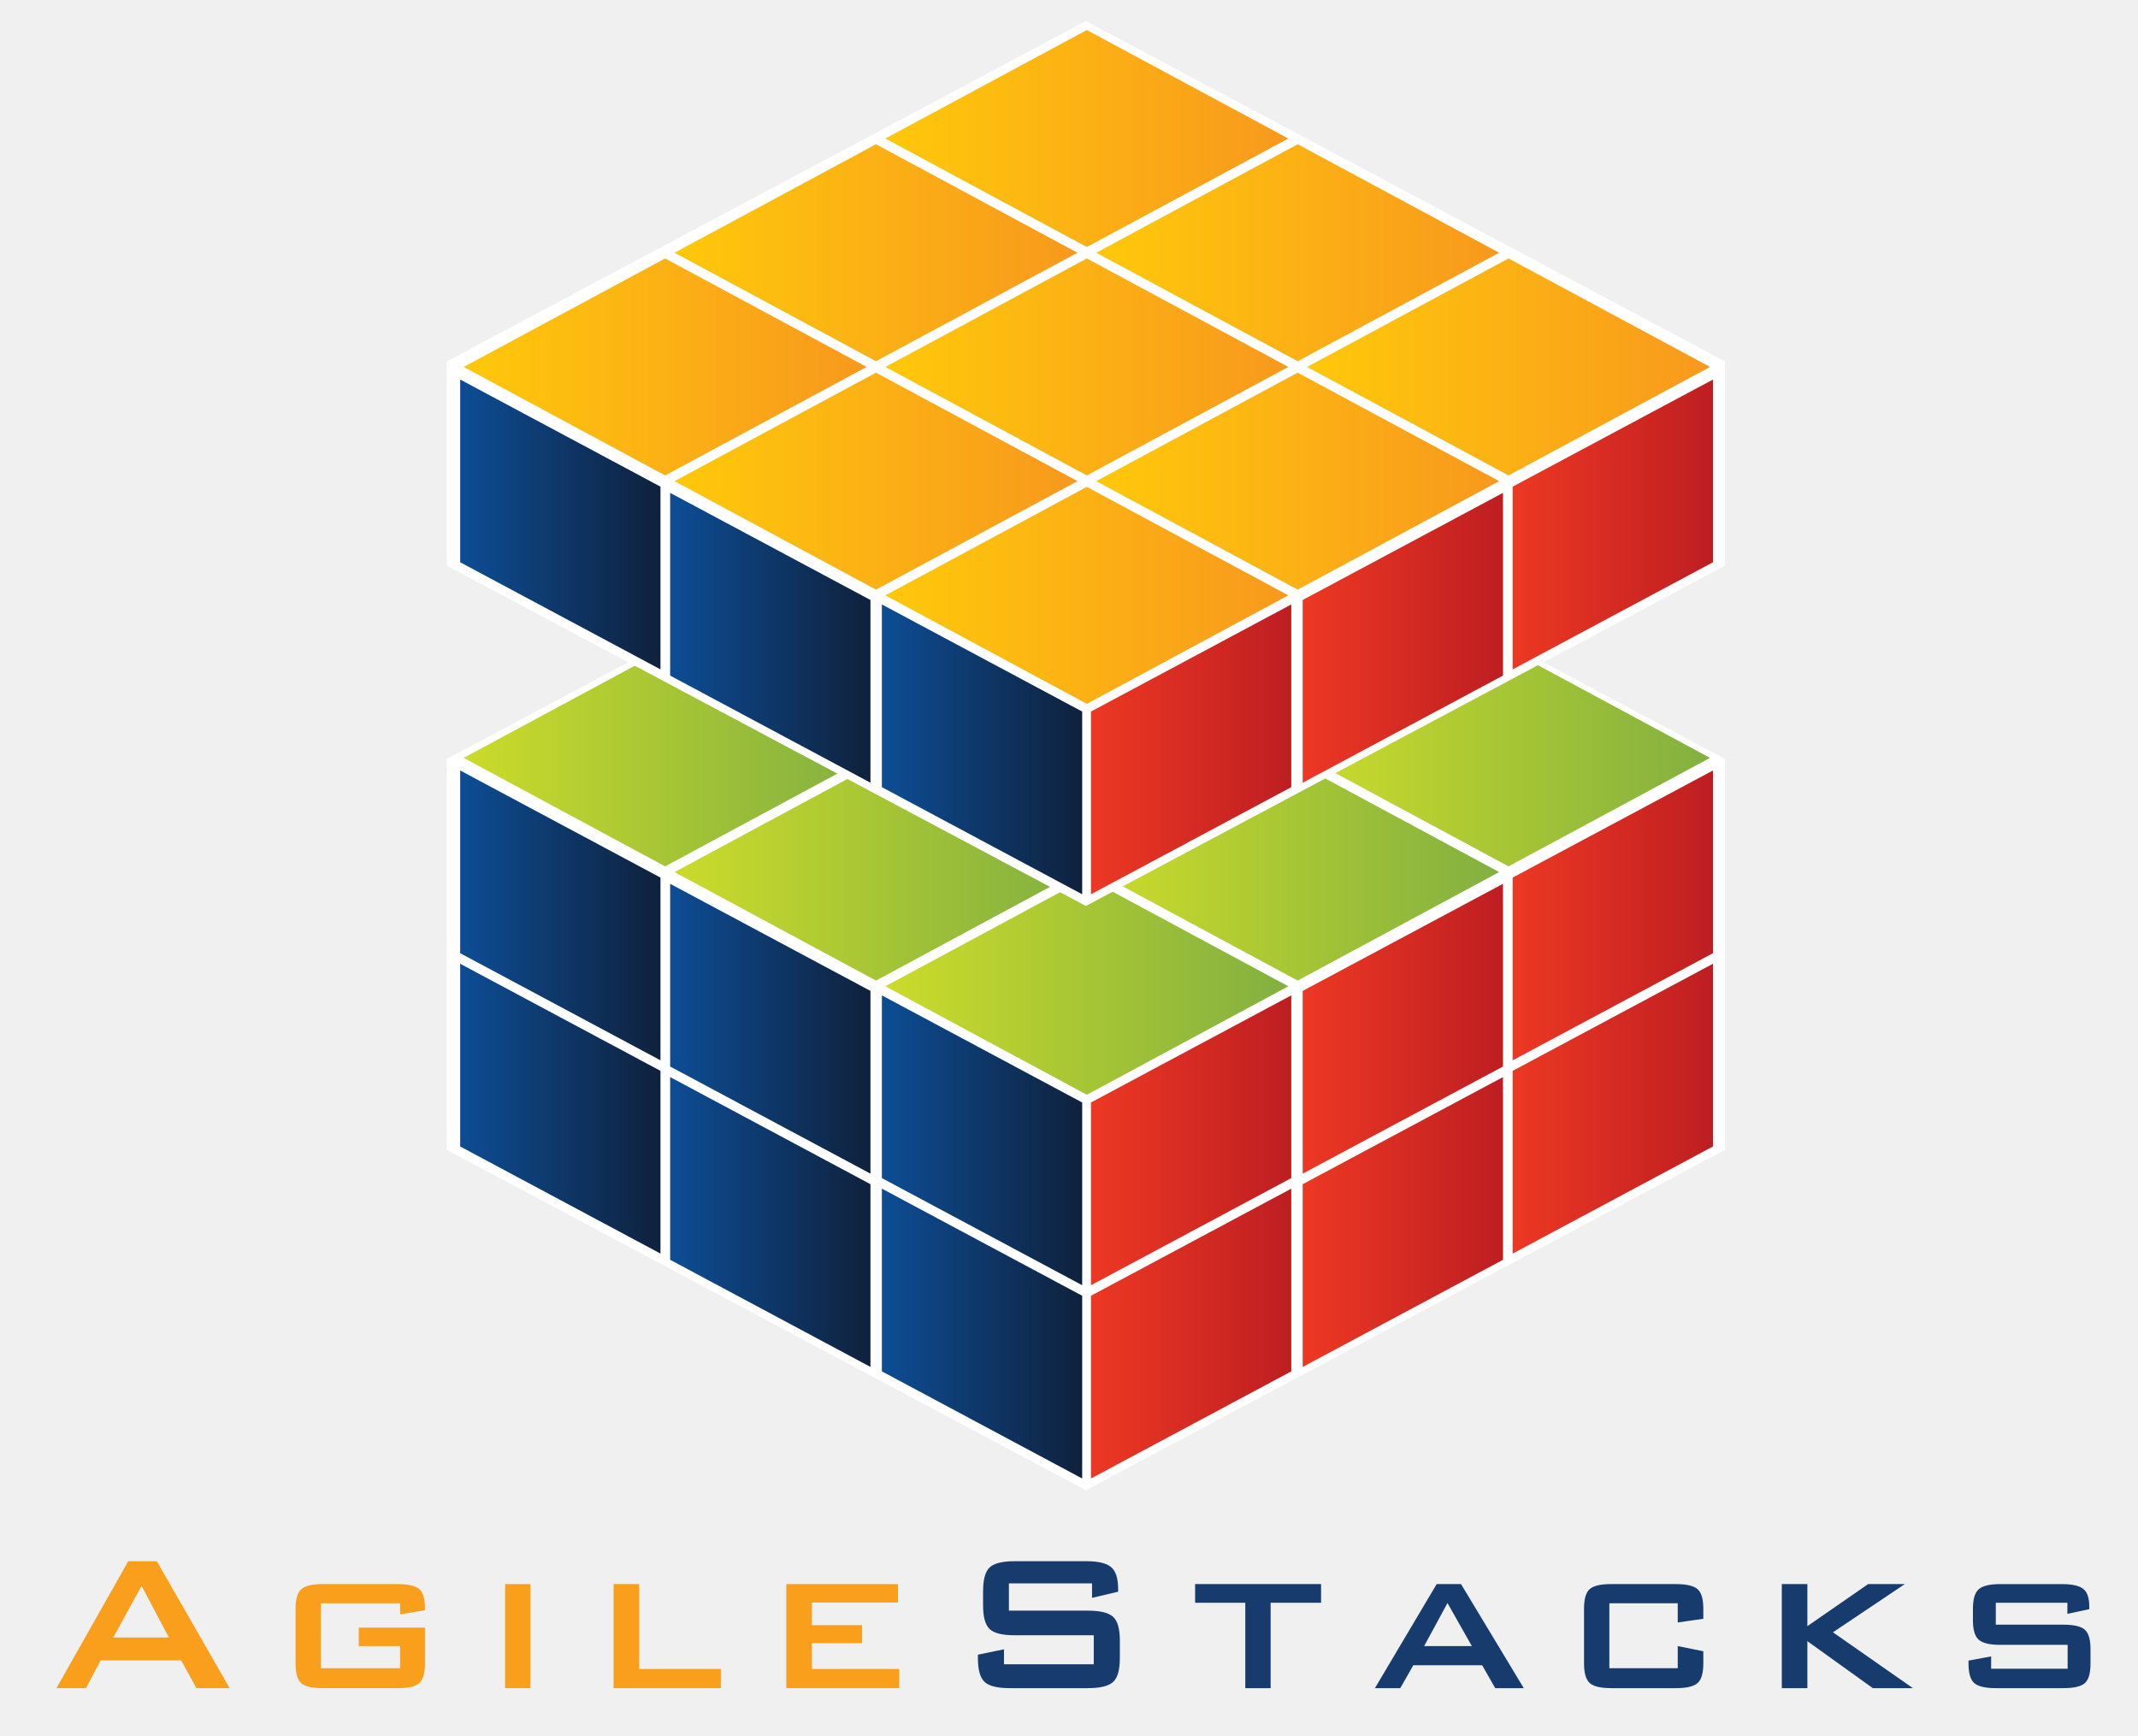
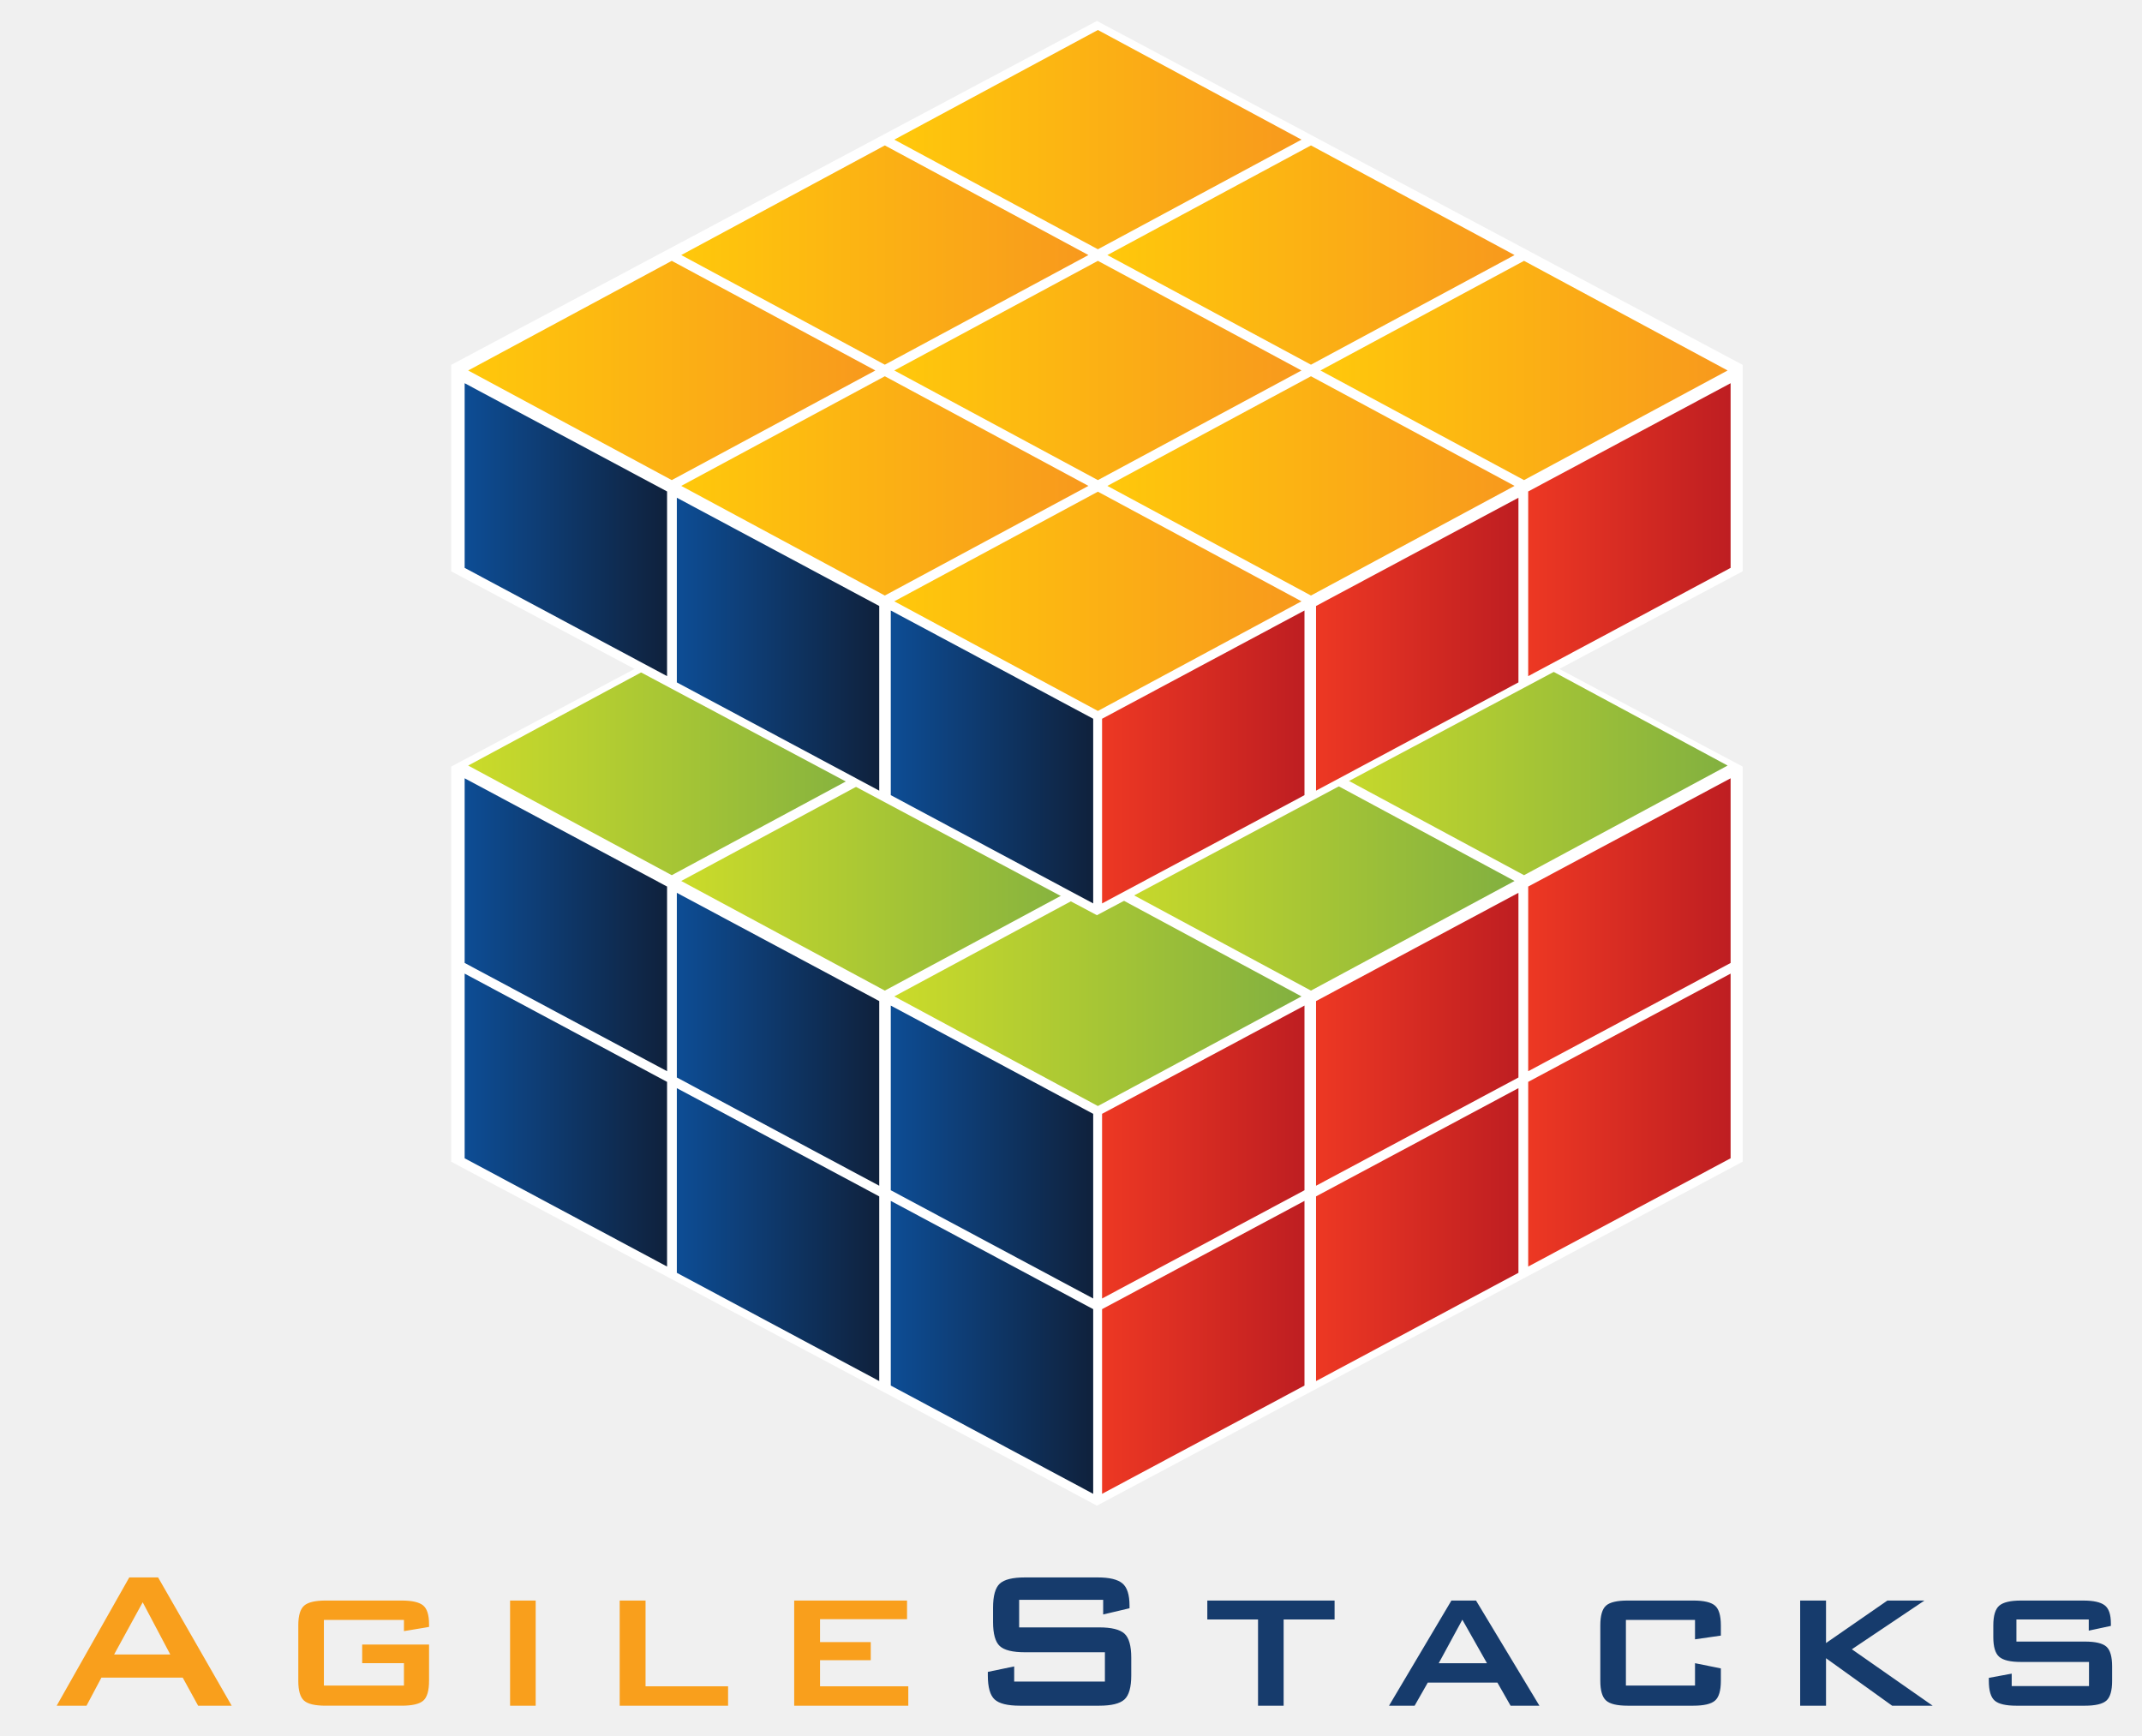
- <svg xmlns="http://www.w3.org/2000/svg" viewBox="6.64 8.40 486.72 395.20">
+ <svg xmlns="http://www.w3.org/2000/svg" viewBox="6.72 8.48 482.56 391.04">
  <path fill="#FFF" d="M253.84 103.695l-145.478 77.479v89l145.478 77.478 145.477-77.478v-89z" />
  <linearGradient id="a" x1="208.191" x2="299.926" y1="232.936" y2="232.936" gradientUnits="userSpaceOnUse">
    <stop offset="0" stop-color="#cbdb2a" />
    <stop offset="1" stop-color="#82b040" />
  </linearGradient>
  <path fill="url(#a)" d="M254.059 208.24l-45.868 24.697 45.868 24.696 45.867-24.696z" />
  <linearGradient id="b" x1="256.19" x2="347.926" y1="206.936" y2="206.936" gradientUnits="userSpaceOnUse">
    <stop offset="0" stop-color="#cbdb2a" />
    <stop offset="1" stop-color="#82b040" />
  </linearGradient>
  <path fill="url(#b)" d="M302.059 182.24l-45.869 24.697 45.869 24.696 45.867-24.696z" />
  <linearGradient id="c" x1="304.19" x2="395.926" y1="180.936" y2="180.936" gradientUnits="userSpaceOnUse">
    <stop offset="0" stop-color="#cbdb2a" />
    <stop offset="1" stop-color="#82b040" />
  </linearGradient>
  <path fill="url(#c)" d="M350.059 156.24l-45.869 24.697 45.869 24.696 45.867-24.696z" />
  <linearGradient id="d" x1="160.191" x2="251.926" y1="206.936" y2="206.936" gradientUnits="userSpaceOnUse">
    <stop offset="0" stop-color="#cbdb2a" />
    <stop offset="1" stop-color="#82b040" />
  </linearGradient>
  <path fill="url(#d)" d="M206.058 182.24l-45.867 24.697 45.867 24.696 45.868-24.696z" />
  <linearGradient id="e" x1="208.191" x2="299.926" y1="180.936" y2="180.936" gradientUnits="userSpaceOnUse">
    <stop offset="0" stop-color="#cbdb2a" />
    <stop offset="1" stop-color="#82b040" />
  </linearGradient>
  <path fill="url(#e)" d="M254.059 156.24l-45.868 24.697 45.868 24.696 45.867-24.696z" />
  <linearGradient id="f" x1="256.19" x2="347.926" y1="154.936" y2="154.936" gradientUnits="userSpaceOnUse">
    <stop offset="0" stop-color="#cbdb2a" />
    <stop offset="1" stop-color="#82b040" />
  </linearGradient>
  <path fill="url(#f)" d="M302.059 130.24l-45.869 24.697 45.869 24.696 45.867-24.696z" />
  <linearGradient id="g" x1="112.191" x2="203.926" y1="180.936" y2="180.936" gradientUnits="userSpaceOnUse">
    <stop offset="0" stop-color="#cbdb2a" />
    <stop offset="1" stop-color="#82b040" />
  </linearGradient>
  <path fill="url(#g)" d="M158.058 156.24l-45.867 24.697 45.867 24.696 45.868-24.696z" />
  <linearGradient id="h" x1="160.191" x2="251.926" y1="154.936" y2="154.936" gradientUnits="userSpaceOnUse">
    <stop offset="0" stop-color="#cbdb2a" />
    <stop offset="1" stop-color="#82b040" />
  </linearGradient>
  <path fill="url(#h)" d="M206.058 130.24l-45.867 24.697 45.867 24.696 45.868-24.696z" />
  <linearGradient id="i" x1="208.191" x2="299.926" y1="128.936" y2="128.936" gradientUnits="userSpaceOnUse">
    <stop offset="0" stop-color="#cbdb2a" />
    <stop offset="1" stop-color="#82b040" />
  </linearGradient>
  <path fill="url(#i)" d="M254.059 104.24l-45.868 24.697 45.868 24.696 45.867-24.696z" />
  <path fill="#FFF" d="M253.84 13.195L108.362 90.674v46.5l145.478 77.478 145.477-77.478v-46.5z" />
  <path fill="#F99F1C" d="M35.842 363.825L19.49 392.722h6.72l3.36-6.328h18.312l3.472 6.328h7.56l-16.576-28.896h-6.496zm-3.416 17.361l6.44-11.76 6.216 11.76H32.426zm69.608-11.061c-.896-.728-2.501-1.092-4.816-1.092H80.082c-2.352 0-3.967.384-4.844 1.148-.877.766-1.316 2.249-1.316 4.451v12.488c0 2.203.429 3.688 1.288 4.452.858.766 2.482 1.148 4.872 1.148h17.136c2.389 0 4.013-.383 4.872-1.148.858-.765 1.288-2.249 1.288-4.452v-8.176H88.314v4.2h9.408v5.04H79.69V373.4h18.032v2.52l5.656-.951v-.616c0-2.09-.448-3.499-1.344-4.228zm19.599 22.597h5.768v-23.688h-5.768v23.688zm30.519-23.689h-5.824v23.688h24.416v-4.368h-18.592v-19.32zm39.311 19.321v-5.88h11.424v-4.088h-11.424v-5.152h19.6v-4.2H185.64v23.688h25.704v-4.368h-19.881z" />
  <path fill="#163B6C" d="M254.351 375.081h-18.032v-6.216h18.928v3.304l5.936-1.399v-.616c0-2.427-.532-4.088-1.596-4.984-1.064-.896-2.922-1.344-5.572-1.344h-16.408c-2.763 0-4.648.468-5.656 1.4-1.008.934-1.512 2.744-1.512 5.432v3.192c0 2.688.504 4.499 1.512 5.432 1.008.934 2.893 1.4 5.656 1.4h18.032v6.607h-20.44v-3.416l-5.936 1.232v.784c0 2.688.513 4.499 1.54 5.432 1.026.934 2.921 1.4 5.684 1.4h17.864c2.763 0 4.657-.467 5.684-1.4 1.026-.933 1.54-2.744 1.54-5.432v-3.977c0-2.688-.514-4.498-1.54-5.432-1.027-.931-2.922-1.399-5.684-1.399zm24.359-1.792h11.424v19.433h5.769v-19.433h11.479v-4.256H278.71v4.256zm54.992-4.256l-14.057 23.688h5.769l2.968-5.208h15.68l2.969 5.208h6.496l-14.28-23.688h-5.545zm-2.856 14.113l5.32-9.8 5.544 9.8h-10.864zm57.343-14.113h-14.784c-2.39 0-4.014.384-4.872 1.148-.858.766-1.287 2.249-1.287 4.451v12.488c0 2.166.429 3.641 1.287 4.424.858.784 2.482 1.177 4.872 1.177h14.784c2.389 0 4.022-.383 4.9-1.148.877-.765 1.315-2.249 1.315-4.452v-2.8l-5.823-1.176v5.04h-15.568v-14.784h15.568v4.368l5.823-.84v-2.297c0-2.202-.438-3.686-1.315-4.451-.877-.764-2.511-1.148-4.9-1.148zm52.081 0h-8.344l-13.832 9.576v-9.576h-5.824v23.688h5.824v-10.696l14.896 10.696h9.128l-18.199-12.712 16.351-10.976zm40.992 10.388c-.859-.765-2.483-1.147-4.872-1.147h-15.4v-4.984h16.296v2.521l4.984-1.064v-.56c0-2.017-.468-3.379-1.4-4.088-.934-.709-2.539-1.064-4.815-1.064h-14.057c-2.352 0-3.976.384-4.872 1.148-.896.766-1.344 2.249-1.344 4.451v2.633c0 2.203.448 3.687 1.344 4.452.896.766 2.521 1.147 4.872 1.147h15.344v5.432h-17.416v-2.8l-5.151.952v.672c0 2.203.438 3.688 1.315 4.452.877.766 2.511 1.148 4.9 1.148h15.4c2.389 0 4.013-.383 4.872-1.148.857-.765 1.287-2.249 1.287-4.452v-3.248c0-2.203-.43-3.687-1.287-4.453z" />
  <linearGradient id="j" x1="111.4" x2="157" y1="127.798" y2="127.798" gradientUnits="userSpaceOnUse">
    <stop offset="0" stop-color="#0d4d95" />
    <stop offset="1" stop-color="#0f213c" />
  </linearGradient>
  <path fill="url(#j)" d="M111.4 94.805v41.6l45.6 24.387v-41.601z" />
  <linearGradient id="k" x1="207.4" x2="253" y1="178.999" y2="178.999" gradientUnits="userSpaceOnUse">
    <stop offset="0" stop-color="#0d4d95" />
    <stop offset="1" stop-color="#0f213c" />
  </linearGradient>
  <path fill="url(#k)" d="M207.4 146.005v41.6l45.6 24.387v-41.6z" />
  <linearGradient id="l" x1="159.2" x2="204.8" y1="153.599" y2="153.599" gradientUnits="userSpaceOnUse">
    <stop offset="0" stop-color="#0d4d95" />
    <stop offset="1" stop-color="#0f213c" />
  </linearGradient>
  <path fill="url(#l)" d="M159.2 120.605v41.6l45.6 24.387v-41.6z" />
  <linearGradient id="m" x1="111.4" x2="157" y1="216.798" y2="216.798" gradientUnits="userSpaceOnUse">
    <stop offset="0" stop-color="#0d4d95" />
    <stop offset="1" stop-color="#0f213c" />
  </linearGradient>
  <path fill="url(#m)" d="M111.4 183.805v41.6l45.6 24.387v-41.601z" />
  <linearGradient id="n" x1="207.4" x2="253" y1="267.998" y2="267.998" gradientUnits="userSpaceOnUse">
    <stop offset="0" stop-color="#0d4d95" />
    <stop offset="1" stop-color="#0f213c" />
  </linearGradient>
  <path fill="url(#n)" d="M207.4 235.005v41.6l45.6 24.387v-41.6z" />
  <linearGradient id="o" x1="159.2" x2="204.8" y1="242.599" y2="242.599" gradientUnits="userSpaceOnUse">
    <stop offset="0" stop-color="#0d4d95" />
    <stop offset="1" stop-color="#0f213c" />
  </linearGradient>
  <path fill="url(#o)" d="M159.2 209.605v41.6l45.6 24.387v-41.6z" />
  <linearGradient id="p" x1="111.4" x2="157" y1="260.799" y2="260.799" gradientUnits="userSpaceOnUse">
    <stop offset="0" stop-color="#0d4d95" />
    <stop offset="1" stop-color="#0f213c" />
  </linearGradient>
  <path fill="url(#p)" d="M111.4 227.805v41.6l45.6 24.387v-41.601z" />
  <linearGradient id="q" x1="207.4" x2="253" y1="311.998" y2="311.998" gradientUnits="userSpaceOnUse">
    <stop offset="0" stop-color="#0d4d95" />
    <stop offset="1" stop-color="#0f213c" />
  </linearGradient>
  <path fill="url(#q)" d="M207.4 279.005v41.6l45.6 24.387v-41.6z" />
  <linearGradient id="r" x1="159.2" x2="204.8" y1="286.599" y2="286.599" gradientUnits="userSpaceOnUse">
    <stop offset="0" stop-color="#0d4d95" />
    <stop offset="1" stop-color="#0f213c" />
  </linearGradient>
  <path fill="url(#r)" d="M159.2 253.605v41.6l45.6 24.387v-41.6z" />
  <linearGradient id="s" x1="351" x2="396.6" y1="127.798" y2="127.798" gradientUnits="userSpaceOnUse">
    <stop offset="0" stop-color="#ed3823" />
    <stop offset="1" stop-color="#be1e22" />
  </linearGradient>
  <path fill="url(#s)" d="M351 119.191v41.601l45.6-24.387v-41.6z" />
  <linearGradient id="t" x1="255" x2="300.6" y1="178.999" y2="178.999" gradientUnits="userSpaceOnUse">
    <stop offset="0" stop-color="#ed3823" />
    <stop offset="1" stop-color="#be1e22" />
  </linearGradient>
  <path fill="url(#t)" d="M255 170.392v41.6l45.6-24.387v-41.6z" />
  <linearGradient id="u" x1="303.2" x2="348.8" y1="153.599" y2="153.599" gradientUnits="userSpaceOnUse">
    <stop offset="0" stop-color="#ed3823" />
    <stop offset="1" stop-color="#be1e22" />
  </linearGradient>
  <path fill="url(#u)" d="M303.2 144.992v41.6l45.6-24.387v-41.6z" />
  <linearGradient id="v" x1="351" x2="396.6" y1="216.798" y2="216.798" gradientUnits="userSpaceOnUse">
    <stop offset="0" stop-color="#ed3823" />
    <stop offset="1" stop-color="#be1e22" />
  </linearGradient>
  <path fill="url(#v)" d="M351 208.191v41.601l45.6-24.387v-41.6z" />
  <linearGradient id="w" x1="255" x2="300.6" y1="267.998" y2="267.998" gradientUnits="userSpaceOnUse">
    <stop offset="0" stop-color="#ed3823" />
    <stop offset="1" stop-color="#be1e22" />
  </linearGradient>
  <path fill="url(#w)" d="M255 259.392v41.6l45.6-24.387v-41.6z" />
  <linearGradient id="x" x1="303.2" x2="348.8" y1="242.599" y2="242.599" gradientUnits="userSpaceOnUse">
    <stop offset="0" stop-color="#ed3823" />
    <stop offset="1" stop-color="#be1e22" />
  </linearGradient>
  <path fill="url(#x)" d="M303.2 233.992v41.6l45.6-24.387v-41.6z" />
  <linearGradient id="y" x1="351" x2="396.6" y1="260.799" y2="260.799" gradientUnits="userSpaceOnUse">
    <stop offset="0" stop-color="#ed3823" />
    <stop offset="1" stop-color="#be1e22" />
  </linearGradient>
  <path fill="url(#y)" d="M351 252.191v41.601l45.6-24.387v-41.6z" />
  <linearGradient id="z" x1="255" x2="300.6" y1="311.998" y2="311.998" gradientUnits="userSpaceOnUse">
    <stop offset="0" stop-color="#ed3823" />
    <stop offset="1" stop-color="#be1e22" />
  </linearGradient>
  <path fill="url(#z)" d="M255 303.392v41.6l45.6-24.387v-41.6z" />
  <linearGradient id="A" x1="303.2" x2="348.8" y1="286.599" y2="286.599" gradientUnits="userSpaceOnUse">
    <stop offset="0" stop-color="#ed3823" />
    <stop offset="1" stop-color="#be1e22" />
  </linearGradient>
  <path fill="url(#A)" d="M303.2 277.992v41.6l45.6-24.387v-41.6z" />
  <linearGradient id="B" x1="208.191" x2="299.926" y1="143.936" y2="143.936" gradientUnits="userSpaceOnUse">
    <stop offset="0" stop-color="#ffc80b" />
    <stop offset="1" stop-color="#f8991d" />
  </linearGradient>
  <path fill="url(#B)" d="M254.059 119.24l-45.868 24.697 45.868 24.696 45.867-24.696z" />
  <linearGradient id="C" x1="256.19" x2="347.926" y1="117.936" y2="117.936" gradientUnits="userSpaceOnUse">
    <stop offset="0" stop-color="#ffc80b" />
    <stop offset="1" stop-color="#f8991d" />
  </linearGradient>
  <path fill="url(#C)" d="M302.059 93.24l-45.869 24.697 45.869 24.696 45.867-24.696z" />
  <linearGradient id="D" x1="304.19" x2="395.926" y1="91.936" y2="91.936" gradientUnits="userSpaceOnUse">
    <stop offset="0" stop-color="#ffc80b" />
    <stop offset="1" stop-color="#f8991d" />
  </linearGradient>
  <path fill="url(#D)" d="M350.059 67.24L304.19 91.937l45.869 24.696 45.867-24.696z" />
  <linearGradient id="E" x1="160.191" x2="251.926" y1="117.936" y2="117.936" gradientUnits="userSpaceOnUse">
    <stop offset="0" stop-color="#ffc80b" />
    <stop offset="1" stop-color="#f8991d" />
  </linearGradient>
  <path fill="url(#E)" d="M206.058 93.24l-45.867 24.697 45.867 24.696 45.868-24.696z" />
  <linearGradient id="F" x1="208.191" x2="299.926" y1="91.936" y2="91.936" gradientUnits="userSpaceOnUse">
    <stop offset="0" stop-color="#ffc80b" />
    <stop offset="1" stop-color="#f8991d" />
  </linearGradient>
  <path fill="url(#F)" d="M254.059 67.24l-45.868 24.697 45.868 24.696 45.867-24.696z" />
  <linearGradient id="G" x1="256.19" x2="347.926" y1="65.936" y2="65.936" gradientUnits="userSpaceOnUse">
    <stop offset="0" stop-color="#ffc80b" />
    <stop offset="1" stop-color="#f8991d" />
  </linearGradient>
  <path fill="url(#G)" d="M302.059 41.24L256.19 65.937l45.869 24.696 45.867-24.696z" />
  <linearGradient id="H" x1="112.191" x2="203.926" y1="91.936" y2="91.936" gradientUnits="userSpaceOnUse">
    <stop offset="0" stop-color="#ffc80b" />
    <stop offset="1" stop-color="#f8991d" />
  </linearGradient>
  <path fill="url(#H)" d="M158.058 67.24l-45.867 24.697 45.867 24.696 45.868-24.696z" />
  <linearGradient id="I" x1="160.191" x2="251.926" y1="65.936" y2="65.936" gradientUnits="userSpaceOnUse">
    <stop offset="0" stop-color="#ffc80b" />
    <stop offset="1" stop-color="#f8991d" />
  </linearGradient>
  <path fill="url(#I)" d="M206.058 41.24l-45.867 24.697 45.867 24.696 45.868-24.696z" />
  <linearGradient id="J" x1="208.191" x2="299.926" y1="39.937" y2="39.937" gradientUnits="userSpaceOnUse">
    <stop offset="0" stop-color="#ffc80b" />
    <stop offset="1" stop-color="#f8991d" />
  </linearGradient>
  <path fill="url(#J)" d="M254.059 15.24l-45.868 24.697 45.868 24.696 45.867-24.696z" />
</svg>
